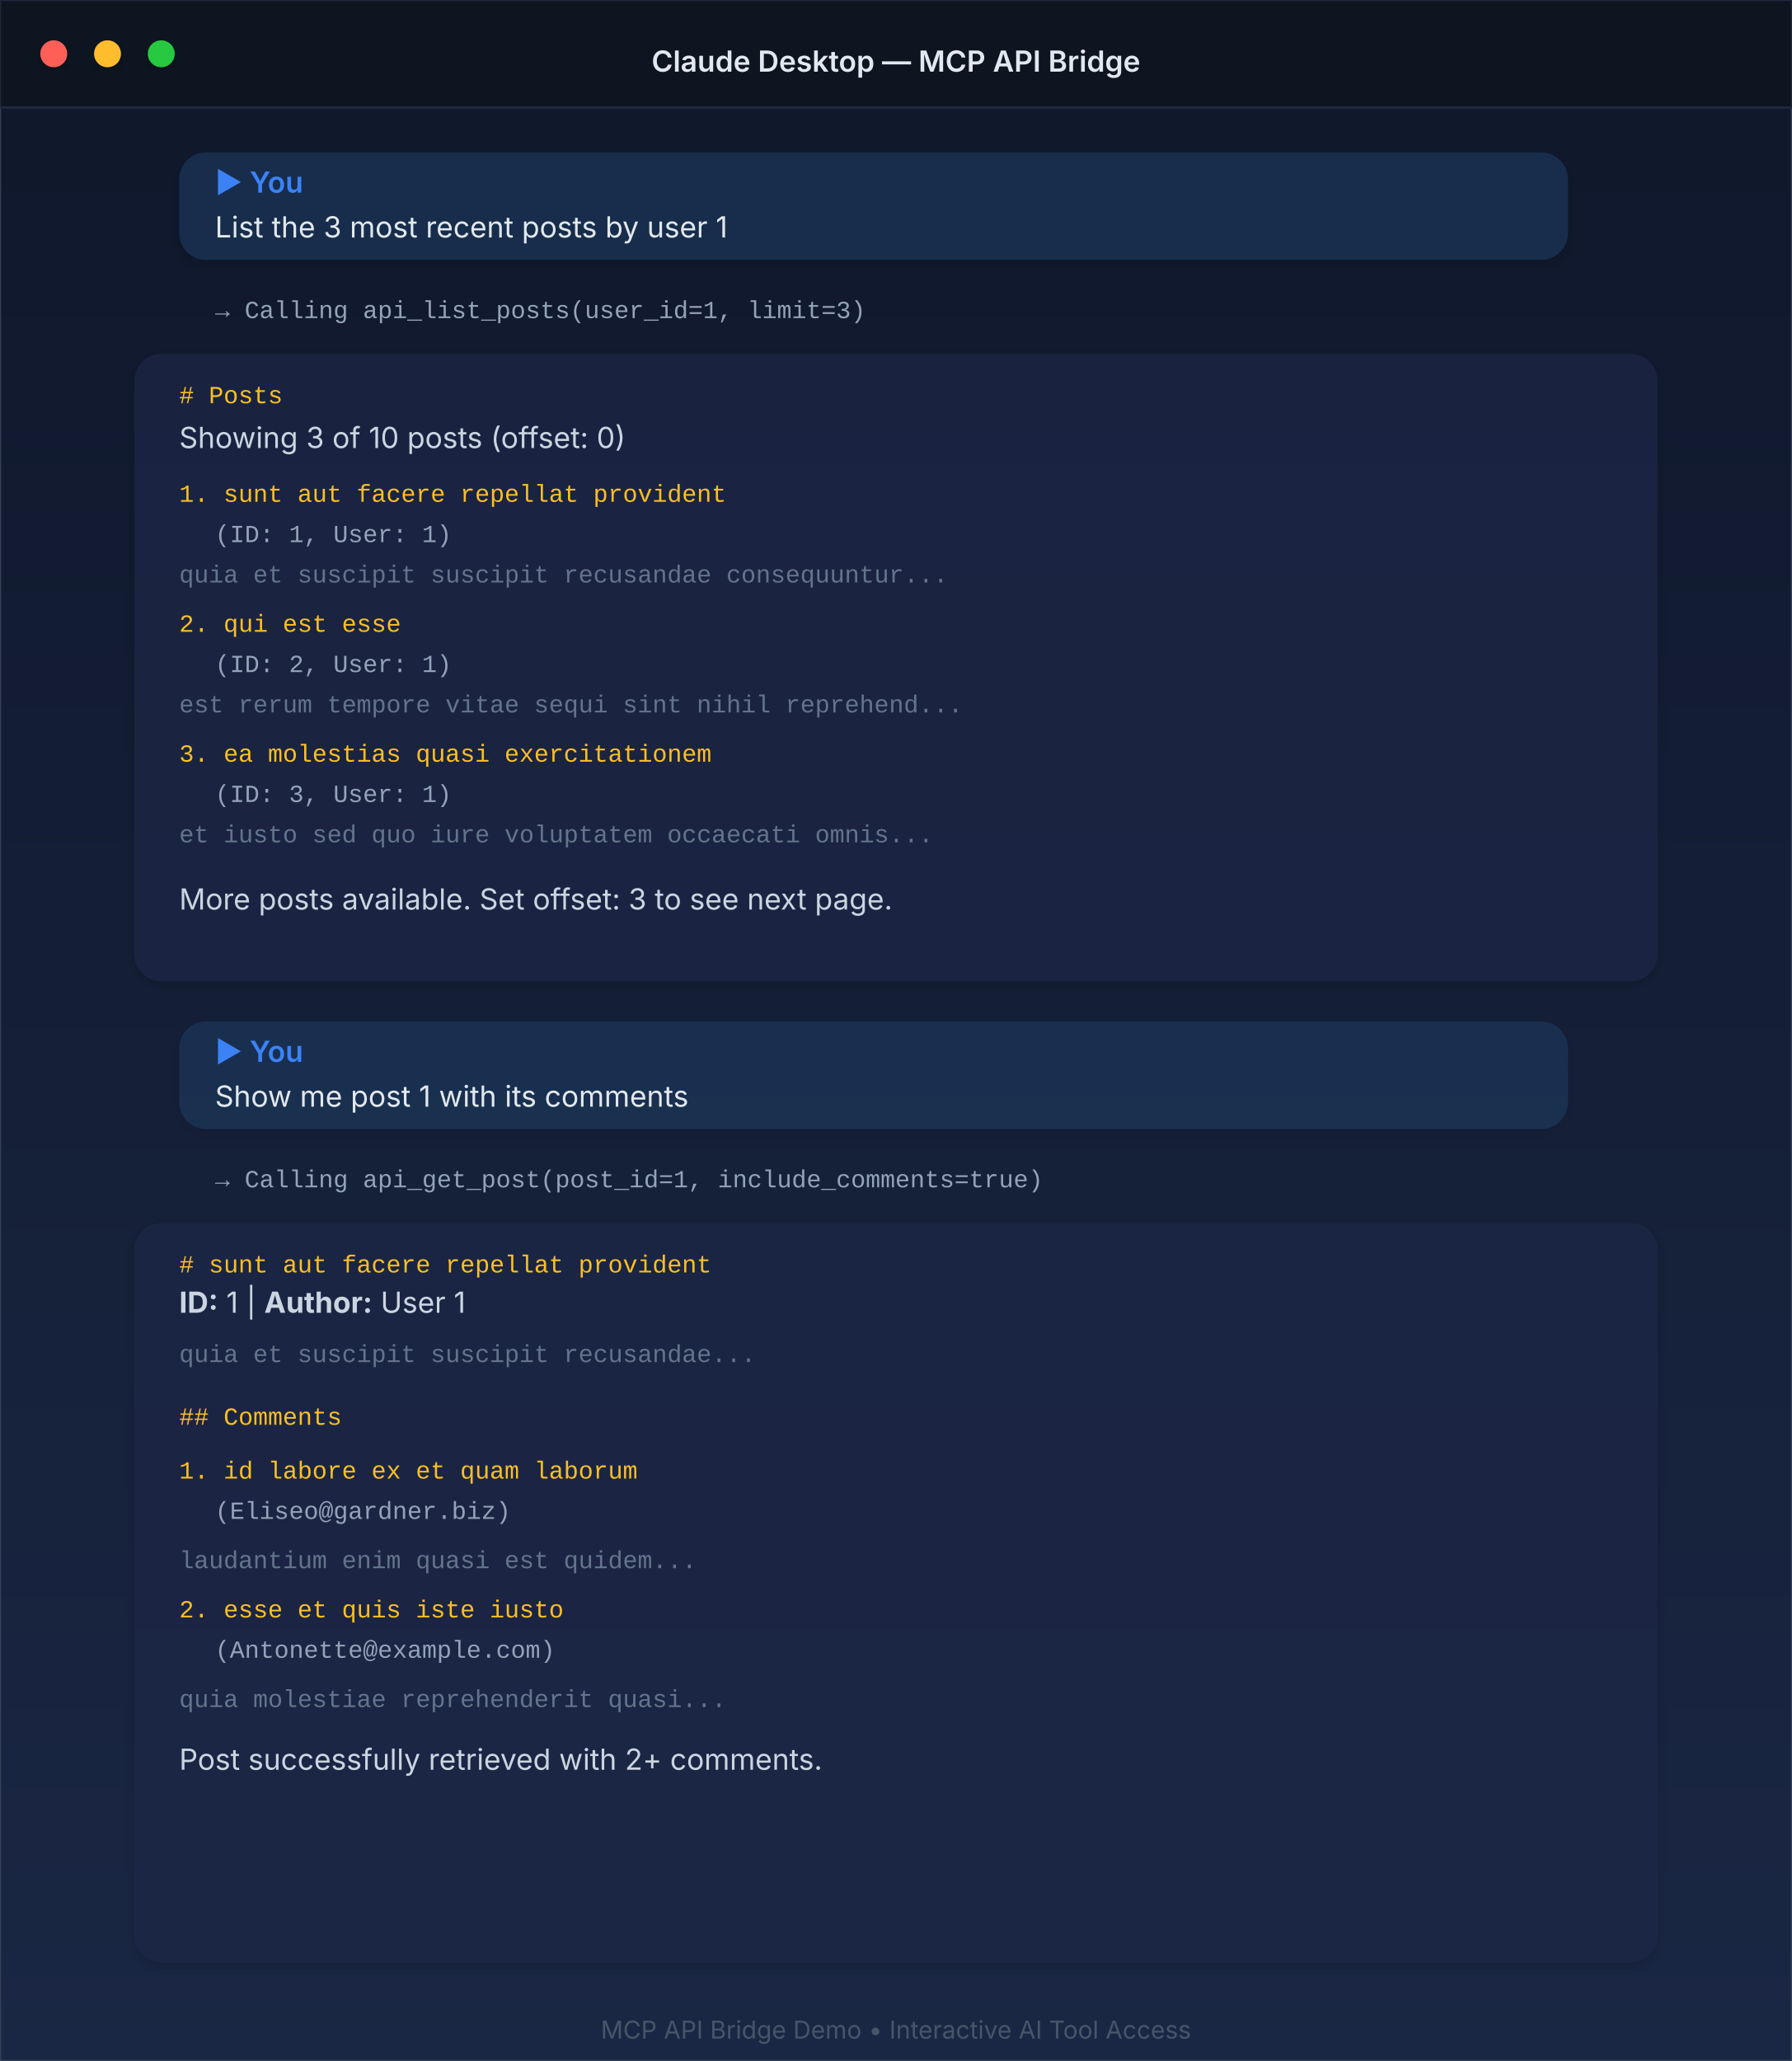
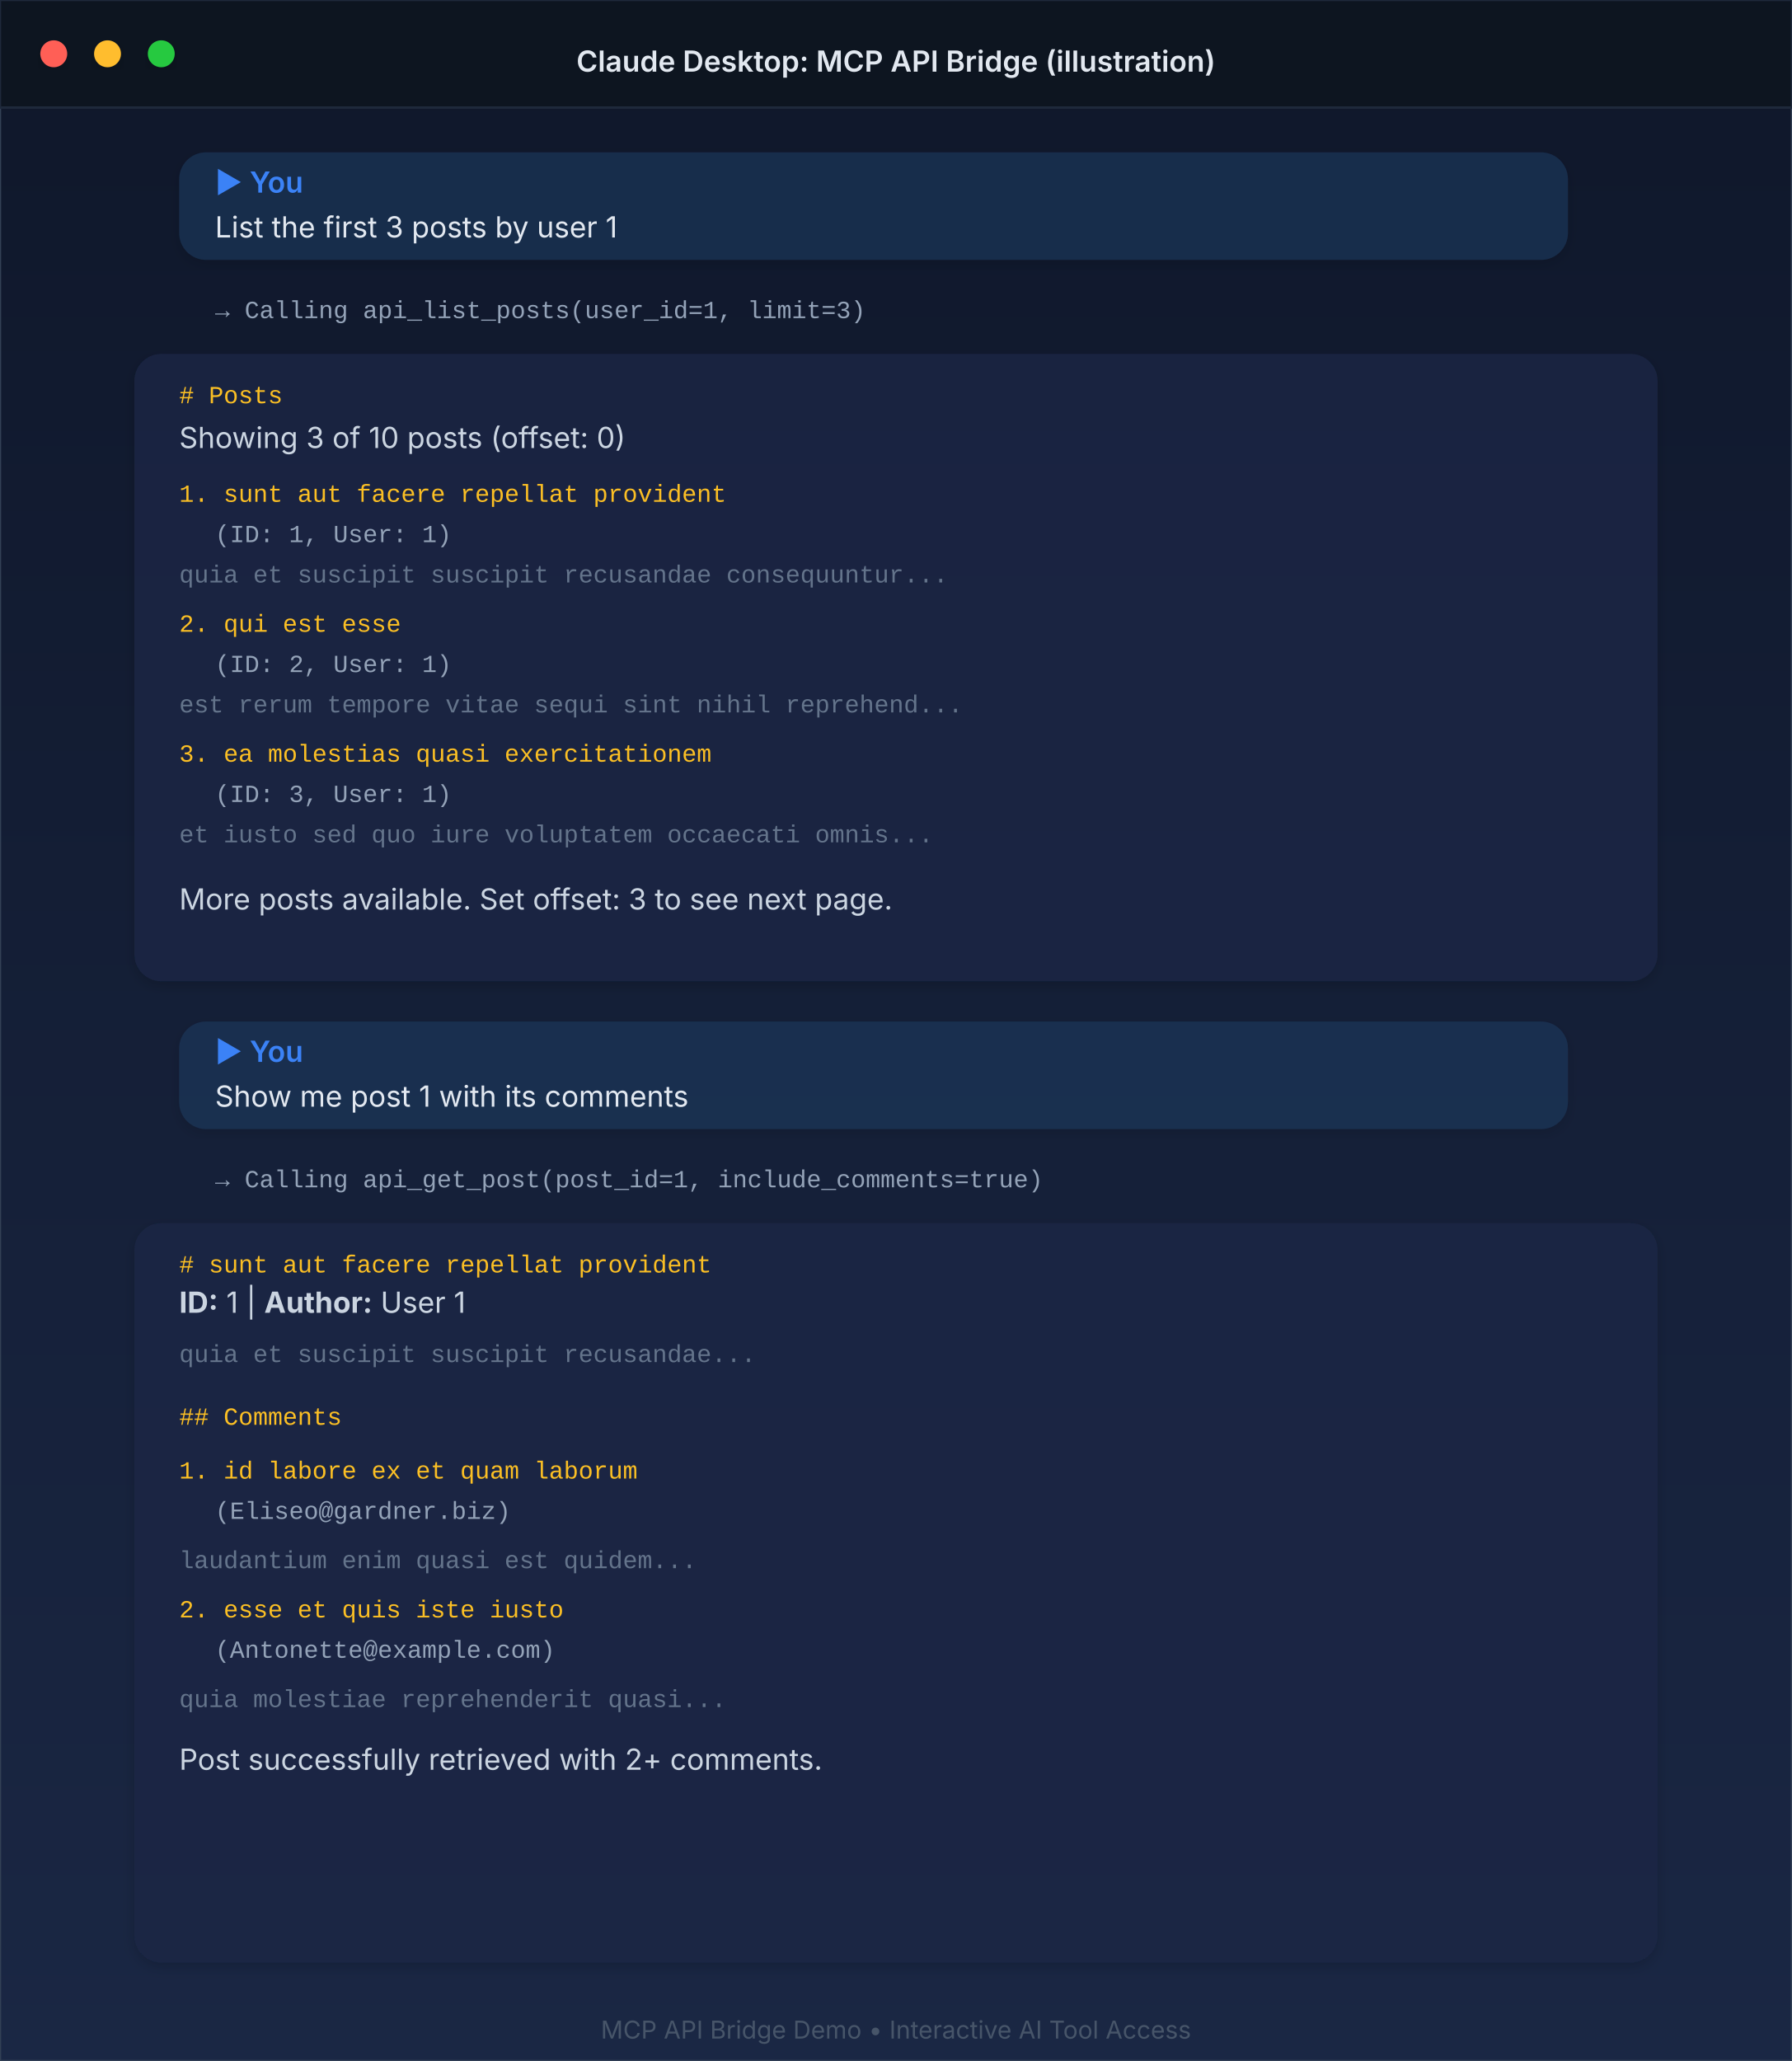
<svg xmlns="http://www.w3.org/2000/svg" viewBox="0 0 800 920">
  <defs>
    <linearGradient id="bgGradient" x1="0%" y1="0%" x2="0%" y2="100%">
      <stop offset="0%" style="stop-color:#0f172a;stop-opacity:1" />
      <stop offset="100%" style="stop-color:#1a2744;stop-opacity:1" />
    </linearGradient>
    <filter id="shadowSmall">
      <feDropShadow dx="0" dy="2" stdDeviation="3" flood-opacity="0.2" />
    </filter>
    <filter id="shadowMedium">
      <feDropShadow dx="0" dy="8" stdDeviation="12" flood-opacity="0.3" />
    </filter>
  </defs>
  <rect width="800" height="920" fill="url(#bgGradient)" />
  <rect width="800" height="920" fill="none" stroke="#334155" stroke-width="1" />
  <rect width="800" height="48" fill="#0d1520" stroke="#1e293b" stroke-width="1" />
  <circle cx="24" cy="24" r="6" fill="#ff5f56" filter="url(#shadowSmall)" />
  <circle cx="48" cy="24" r="6" fill="#ffbd2e" filter="url(#shadowSmall)" />
  <circle cx="72" cy="24" r="6" fill="#27c93f" filter="url(#shadowSmall)" />
-   <text x="400" y="32" text-anchor="middle" style="font-family: -apple-system, BlinkMacSystemFont, 'Segoe UI', sans-serif; font-size: 13px; font-weight: 600; fill: #e2e8f0;">Claude Desktop — MCP API Bridge</text>
+   <text x="400" y="32" text-anchor="middle" style="font-family: -apple-system, BlinkMacSystemFont, 'Segoe UI', sans-serif; font-size: 13px; font-weight: 600; fill: #e2e8f0;">Claude Desktop: MCP API Bridge (illustration)</text>
  <line x1="0" y1="48" x2="800" y2="48" stroke="#1e293b" stroke-width="1" />
  <g>
    <rect x="80" y="68" width="620" height="48" rx="12" fill="#1e3a5f" opacity="0.6" filter="url(#shadowSmall)" />
    <text x="96" y="86" style="font-family: -apple-system, BlinkMacSystemFont, 'Segoe UI', sans-serif; font-size: 13px; font-weight: 600; fill: #3b82f6;">▶ You</text>
-     <text x="96" y="106" style="font-family: -apple-system, BlinkMacSystemFont, 'Segoe UI', sans-serif; font-size: 13px; fill: #e2e8f0;">List the 3 most recent posts by user 1</text>
+     <text x="96" y="106" style="font-family: -apple-system, BlinkMacSystemFont, 'Segoe UI', sans-serif; font-size: 13px; fill: #e2e8f0;">List the first 3 posts by user 1</text>
  </g>
  <g>
    <text x="96" y="142" style="font-family: Monaco, Courier New, monospace; font-size: 11px; fill: #94a3b8;">→ Calling api_list_posts(user_id=1, limit=3)</text>
  </g>
  <g>
    <rect x="60" y="158" width="680" height="280" rx="12" fill="#1a2744" opacity="0.8" filter="url(#shadowSmall)" />
    <text x="80" y="180" style="font-family: Monaco, Courier New, monospace; font-size: 11px; fill: #fbbf24; font-weight: 500;"># Posts</text>
    <text x="80" y="200" style="font-family: -apple-system, BlinkMacSystemFont, 'Segoe UI', sans-serif; font-size: 13px; fill: #cbd5e1;">Showing 3 of 10 posts (offset: 0)</text>
    <text x="80" y="224" style="font-family: Monaco, Courier New, monospace; font-size: 11px; fill: #fbbf24; font-weight: 500;">1. sunt aut facere repellat provident</text>
    <text x="96" y="242" style="font-family: Monaco, Courier New, monospace; font-size: 11px; fill: #94a3b8;">(ID: 1, User: 1)</text>
    <text x="80" y="260" style="font-family: Monaco, Courier New, monospace; font-size: 11px; fill: #64748b;">   quia et suscipit suscipit recusandae consequuntur...</text>
    <text x="80" y="282" style="font-family: Monaco, Courier New, monospace; font-size: 11px; fill: #fbbf24; font-weight: 500;">2. qui est esse</text>
    <text x="96" y="300" style="font-family: Monaco, Courier New, monospace; font-size: 11px; fill: #94a3b8;">(ID: 2, User: 1)</text>
    <text x="80" y="318" style="font-family: Monaco, Courier New, monospace; font-size: 11px; fill: #64748b;">   est rerum tempore vitae sequi sint nihil reprehend...</text>
    <text x="80" y="340" style="font-family: Monaco, Courier New, monospace; font-size: 11px; fill: #fbbf24; font-weight: 500;">3. ea molestias quasi exercitationem</text>
    <text x="96" y="358" style="font-family: Monaco, Courier New, monospace; font-size: 11px; fill: #94a3b8;">(ID: 3, User: 1)</text>
    <text x="80" y="376" style="font-family: Monaco, Courier New, monospace; font-size: 11px; fill: #64748b;">   et iusto sed quo iure voluptatem occaecati omnis...</text>
    <text x="80" y="406" style="font-family: -apple-system, BlinkMacSystemFont, 'Segoe UI', sans-serif; font-size: 13px; fill: #cbd5e1;">More posts available. Set offset: 3 to see next page.</text>
  </g>
  <g>
    <rect x="80" y="456" width="620" height="48" rx="12" fill="#1e3a5f" opacity="0.6" filter="url(#shadowSmall)" />
    <text x="96" y="474" style="font-family: -apple-system, BlinkMacSystemFont, 'Segoe UI', sans-serif; font-size: 13px; font-weight: 600; fill: #3b82f6;">▶ You</text>
    <text x="96" y="494" style="font-family: -apple-system, BlinkMacSystemFont, 'Segoe UI', sans-serif; font-size: 13px; fill: #e2e8f0;">Show me post 1 with its comments</text>
  </g>
  <g>
    <text x="96" y="530" style="font-family: Monaco, Courier New, monospace; font-size: 11px; fill: #94a3b8;">→ Calling api_get_post(post_id=1, include_comments=true)</text>
  </g>
  <g>
    <rect x="60" y="546" width="680" height="330" rx="12" fill="#1a2744" opacity="0.8" filter="url(#shadowSmall)" />
    <text x="80" y="568" style="font-family: Monaco, Courier New, monospace; font-size: 11px; fill: #fbbf24; font-weight: 500;"># sunt aut facere repellat provident</text>
    <text x="80" y="586" style="font-family: -apple-system, BlinkMacSystemFont, 'Segoe UI', sans-serif; font-size: 13px; fill: #cbd5e1;">
      <tspan font-weight="bold">ID:</tspan> 1 | <tspan font-weight="bold">Author:</tspan> User 1</text>
    <text x="80" y="608" style="font-family: Monaco, Courier New, monospace; font-size: 11px; fill: #64748b;">quia et suscipit suscipit recusandae...</text>
    <text x="80" y="636" style="font-family: Monaco, Courier New, monospace; font-size: 11px; fill: #fbbf24; font-weight: 500;">## Comments</text>
    <text x="80" y="660" style="font-family: Monaco, Courier New, monospace; font-size: 11px; fill: #fbbf24; font-weight: 500;">1. id labore ex et quam laborum</text>
    <text x="96" y="678" style="font-family: Monaco, Courier New, monospace; font-size: 11px; fill: #94a3b8;">(Eliseo@gardner.biz)</text>
    <text x="80" y="700" style="font-family: Monaco, Courier New, monospace; font-size: 11px; fill: #64748b;">   laudantium enim quasi est quidem...</text>
    <text x="80" y="722" style="font-family: Monaco, Courier New, monospace; font-size: 11px; fill: #fbbf24; font-weight: 500;">2. esse et quis iste iusto</text>
    <text x="96" y="740" style="font-family: Monaco, Courier New, monospace; font-size: 11px; fill: #94a3b8;">(Antonette@example.com)</text>
    <text x="80" y="762" style="font-family: Monaco, Courier New, monospace; font-size: 11px; fill: #64748b;">   quia molestiae reprehenderit quasi...</text>
    <text x="80" y="790" style="font-family: -apple-system, BlinkMacSystemFont, 'Segoe UI', sans-serif; font-size: 13px; fill: #cbd5e1;">Post successfully retrieved with 2+ comments.</text>
  </g>
  <text x="400" y="910" text-anchor="middle" style="font-family: -apple-system, BlinkMacSystemFont, 'Segoe UI', sans-serif; font-size: 11px; fill: #475569;">MCP API Bridge Demo • Interactive AI Tool Access</text>
</svg>
